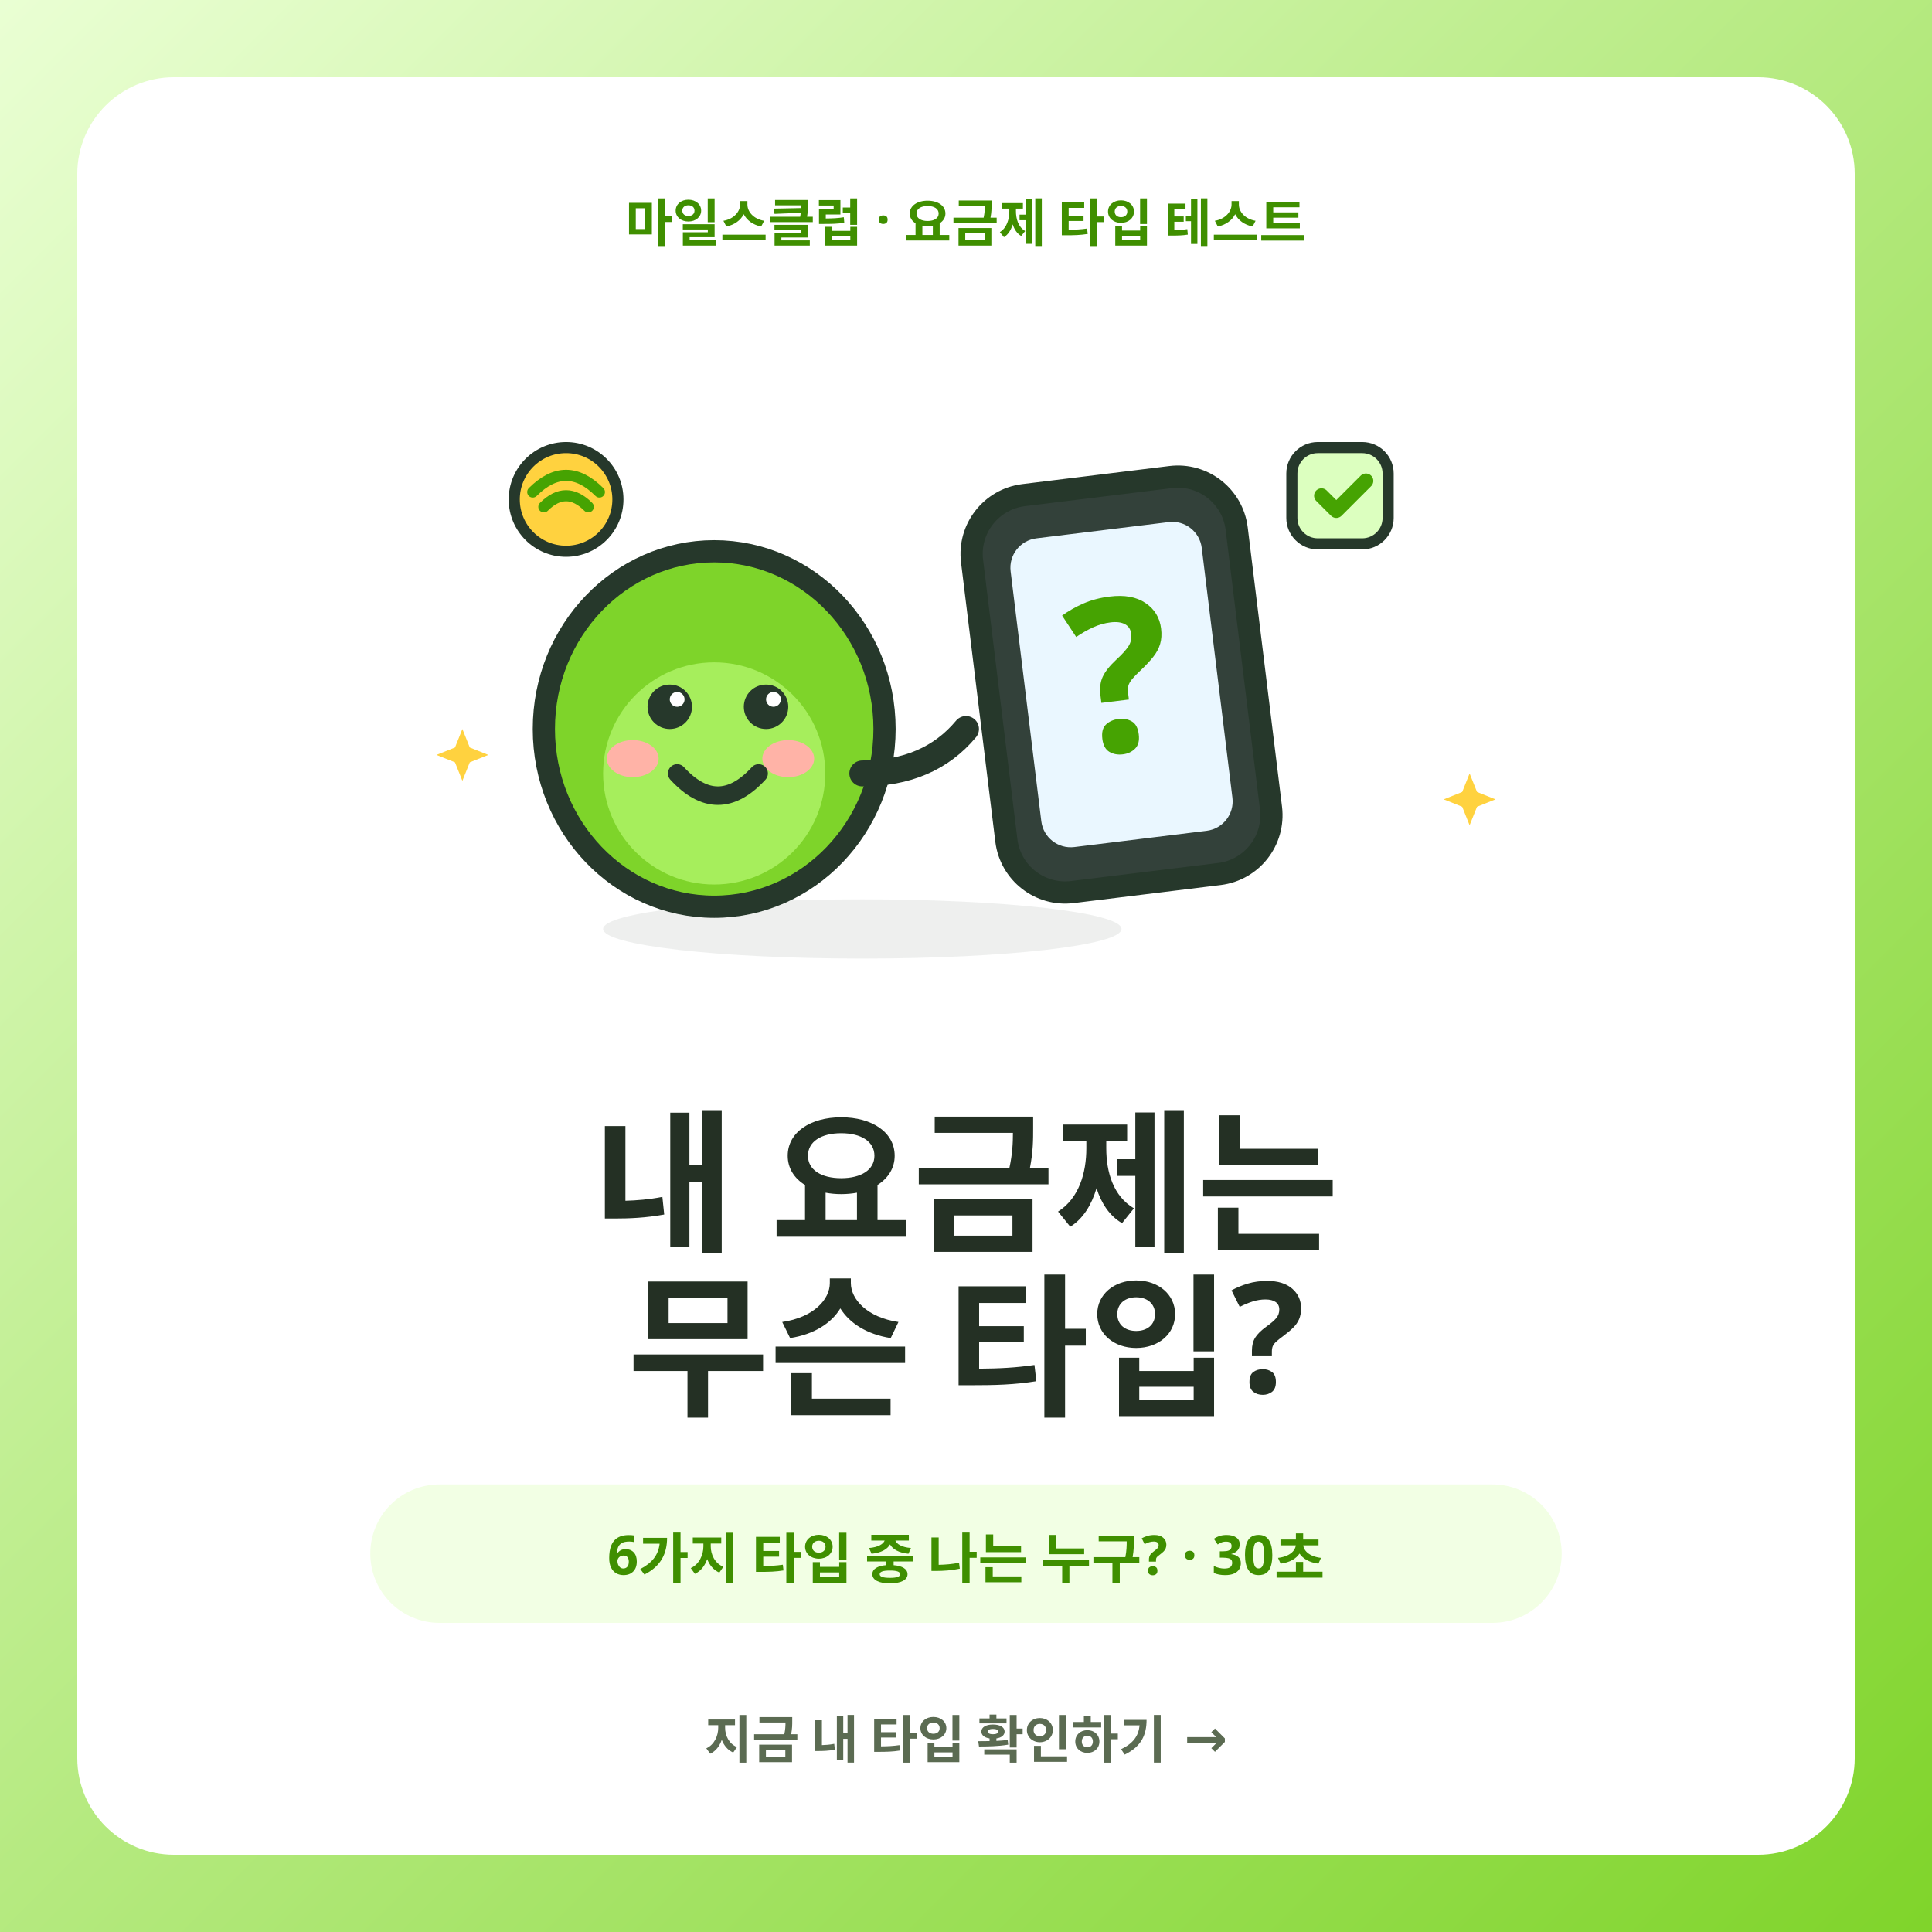
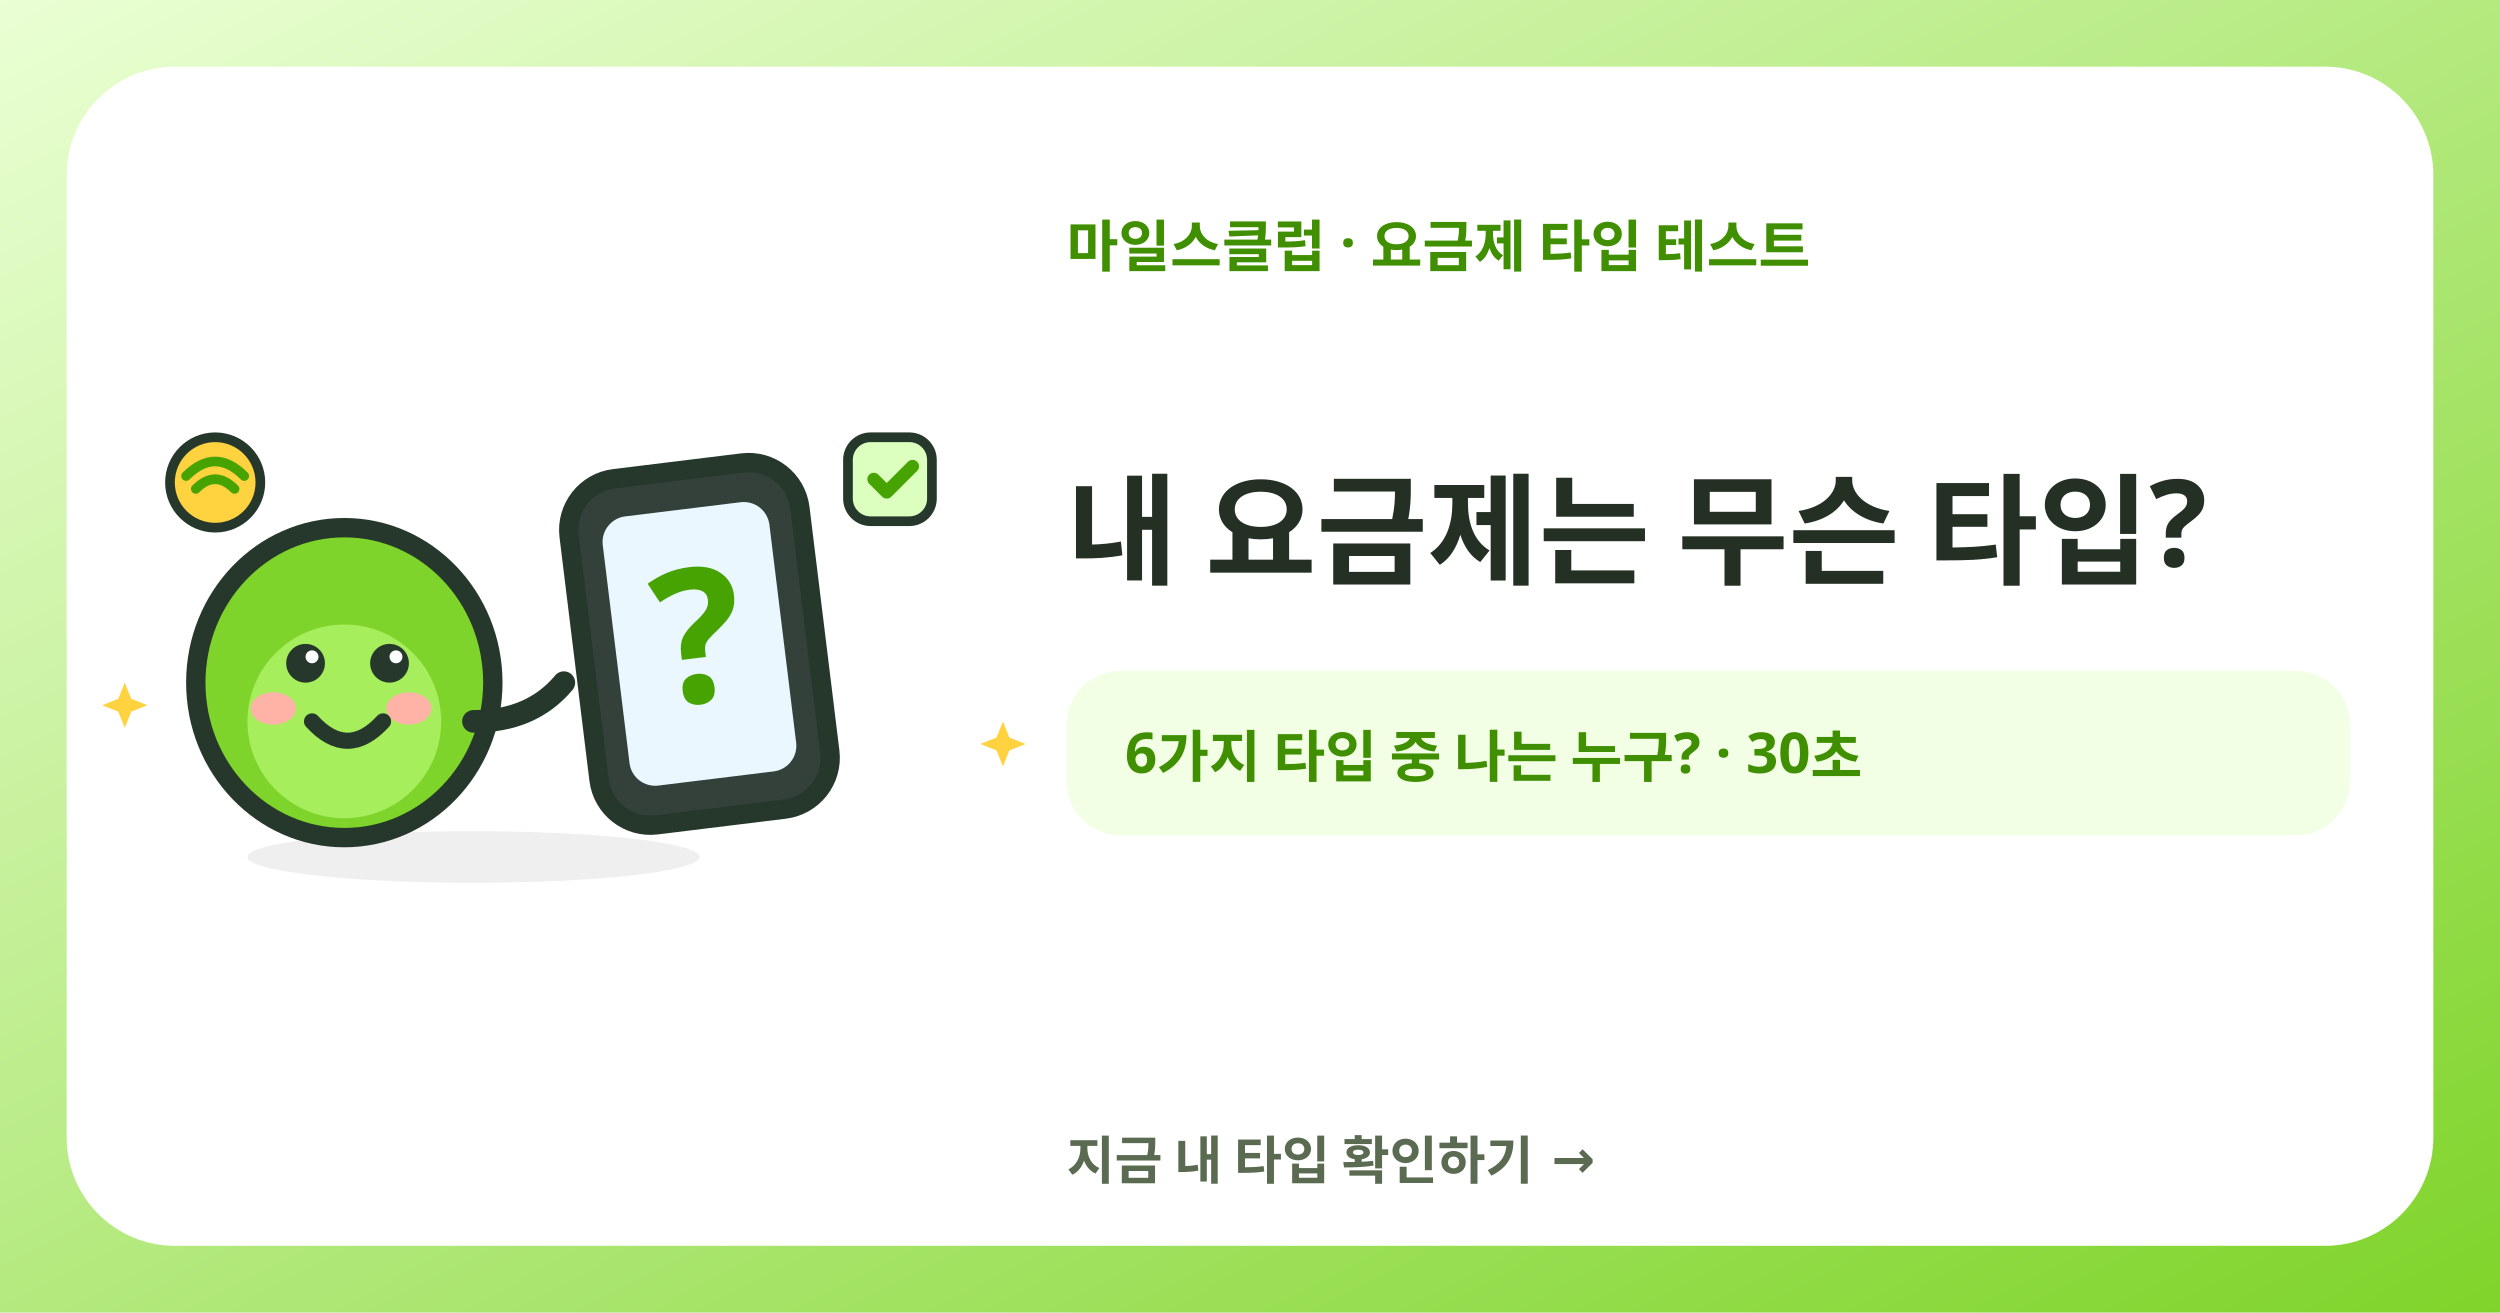
- <svg xmlns="http://www.w3.org/2000/svg" viewBox="0 0 1200 1200" font-family="Pretendard, 'Apple SD Gothic Neo', sans-serif">
+ <svg xmlns="http://www.w3.org/2000/svg" width="1200" height="630" viewBox="0 0 1200 630" font-family="Pretendard, 'Apple SD Gothic Neo', sans-serif">
  <defs>
    <linearGradient id="bg" x1="0" y1="0" x2="1" y2="1">
      <stop offset="0" stop-color="#eaffd4" />
      <stop offset="1" stop-color="#7fd42a" />
    </linearGradient>
  </defs>
-   <rect width="1200" height="1200" fill="url(#bg)" />
-   <rect x="48" y="48" width="1104" height="1104" rx="60" fill="#ffffff" />
-   <text x="600" y="150" text-anchor="middle" font-size="32" font-weight="700" fill="#3f8f00">마일스클럽 · 요금제 타입 테스트</text>
-   <g transform="translate(232,232) scale(2.3)">
-     <g stroke="#26382b" stroke-width="3">
-       <circle cx="52" cy="34" r="14" fill="#ffd23f" />
-       <g fill="none" stroke="#46a302" stroke-width="3" stroke-linecap="round">
-         <path d="M46 36 q6 -6 12 0" />
-         <path d="M43 32 q9 -9 18 0" />
+   <rect width="1200" height="630" fill="url(#bg)" />
+   <rect x="32" y="32" width="1136" height="566" rx="52" fill="#ffffff" />
+   <g transform="translate(272.0 315.0) scale(0.6738) translate(-602.0 -434.0)">
+     <g transform="translate(232,232) scale(2.3)">
+       <g stroke="#26382b" stroke-width="3">
+         <circle cx="52" cy="34" r="14" fill="#ffd23f" />
+         <g fill="none" stroke="#46a302" stroke-width="3" stroke-linecap="round">
+           <path d="M46 36 q6 -6 12 0" />
+           <path d="M43 32 q9 -9 18 0" />
+         </g>
+         <rect x="248" y="20" width="26" height="26" rx="7" fill="#dcffbf" />
+         <path d="M256 33 l4 4 8 -8" fill="none" stroke="#46a302" stroke-width="4" stroke-linecap="round" stroke-linejoin="round" />
      </g>
-       <rect x="248" y="20" width="26" height="26" rx="7" fill="#dcffbf" />
-       <path d="M256 33 l4 4 8 -8" fill="none" stroke="#46a302" stroke-width="4" stroke-linecap="round" stroke-linejoin="round" />
-     </g>
-     <g fill="#ffd23f">
-       <path d="M24 96 l2 5 5 2 -5 2 -2 5 -2 -5 -5 -2 5 -2 z" />
-       <path d="M296 108 l2 5 5 2 -5 2 -2 5 -2 -5 -5 -2 5 -2 z" />
-     </g>
-     <ellipse cx="132" cy="150" rx="70" ry="8" fill="#26382b" opacity="0.08" />
-     <ellipse cx="92" cy="96" rx="46" ry="48" fill="#7ed42a" stroke="#26382b" stroke-width="6" />
-     <ellipse cx="92" cy="108" rx="30" ry="30" fill="#a6ee5c" />
-     <ellipse cx="70" cy="104" rx="7" ry="5" fill="#ffb3a7" />
-     <ellipse cx="112" cy="104" rx="7" ry="5" fill="#ffb3a7" />
-     <circle cx="80" cy="90" r="6" fill="#26382b" />
-     <circle cx="82" cy="88" r="2" fill="#fff" />
-     <circle cx="106" cy="90" r="6" fill="#26382b" />
-     <circle cx="108" cy="88" r="2" fill="#fff" />
-     <path d="M82 108 Q93 120 104 108" fill="none" stroke="#26382b" stroke-width="5" stroke-linecap="round" />
-     <path d="M132 108 Q150 108 160 96" fill="none" stroke="#26382b" stroke-width="7" stroke-linecap="round" />
-     <g transform="rotate(-7 202 84)">
-       <rect x="166" y="30" width="72" height="108" rx="16" fill="#33413a" stroke="#26382b" stroke-width="6" />
-       <rect x="176" y="42" width="52" height="84" rx="8" fill="#eaf7ff" />
-       <text x="202" y="102" text-anchor="middle" font-family="Verdana, sans-serif" font-size="58" font-weight="700" fill="#46a302">?</text>
+       <g fill="#ffd23f">
+         <path d="M24 96 l2 5 5 2 -5 2 -2 5 -2 -5 -5 -2 5 -2 z" />
+         <path d="M296 108 l2 5 5 2 -5 2 -2 5 -2 -5 -5 -2 5 -2 z" />
+       </g>
+       <ellipse cx="132" cy="150" rx="70" ry="8" fill="#26382b" opacity="0.08" />
+       <ellipse cx="92" cy="96" rx="46" ry="48" fill="#7ed42a" stroke="#26382b" stroke-width="6" />
+       <ellipse cx="92" cy="108" rx="30" ry="30" fill="#a6ee5c" />
+       <ellipse cx="70" cy="104" rx="7" ry="5" fill="#ffb3a7" />
+       <ellipse cx="112" cy="104" rx="7" ry="5" fill="#ffb3a7" />
+       <circle cx="80" cy="90" r="6" fill="#26382b" />
+       <circle cx="82" cy="88" r="2" fill="#fff" />
+       <circle cx="106" cy="90" r="6" fill="#26382b" />
+       <circle cx="108" cy="88" r="2" fill="#fff" />
+       <path d="M82 108 Q93 120 104 108" fill="none" stroke="#26382b" stroke-width="5" stroke-linecap="round" />
+       <path d="M132 108 Q150 108 160 96" fill="none" stroke="#26382b" stroke-width="7" stroke-linecap="round" />
+       <g transform="rotate(-7 202 84)">
+         <rect x="166" y="30" width="72" height="108" rx="16" fill="#33413a" stroke="#26382b" stroke-width="6" />
+         <rect x="176" y="42" width="52" height="84" rx="8" fill="#eaf7ff" />
+         <text x="202" y="102" text-anchor="middle" font-family="Verdana, sans-serif" font-size="58" font-weight="700" fill="#46a302">?</text>
+       </g>
    </g>
  </g>
-   <text x="600" y="770" text-anchor="middle" font-size="96" font-weight="800" fill="#243024">내 요금제는</text>
-   <text x="600" y="872" text-anchor="middle" font-size="96" font-weight="800" fill="#243024">무슨 타입?</text>
-   <rect x="230" y="922" width="740" height="86" rx="43" fill="#f2ffe4" />
-   <text x="600" y="978" text-anchor="middle" font-size="34" font-weight="700" fill="#3f8f00">6가지 타입 중 나는 누구? · 30초</text>
-   <text x="600" y="1092" text-anchor="middle" font-size="32" font-weight="800" fill="#5b6b52">지금 내 타입 확인하기 →</text>
+   <text x="512" y="128" font-size="27" font-weight="700" fill="#3f8f00">마일스클럽 · 요금제 타입 테스트</text>
+   <text x="512" y="276" font-size="58" font-weight="800" fill="#243024">내 요금제는 무슨 타입?</text>
+   <rect x="512" y="322" width="616" height="79" rx="26" fill="#f2ffe4" />
+   <text x="540" y="371" font-size="27" font-weight="700" fill="#3f8f00">6가지 타입 중 나는 누구? · 30초</text>
+   <text x="512" y="566" font-size="25" font-weight="700" fill="#5b6b52">지금 내 타입 확인하기 →</text>
</svg>
